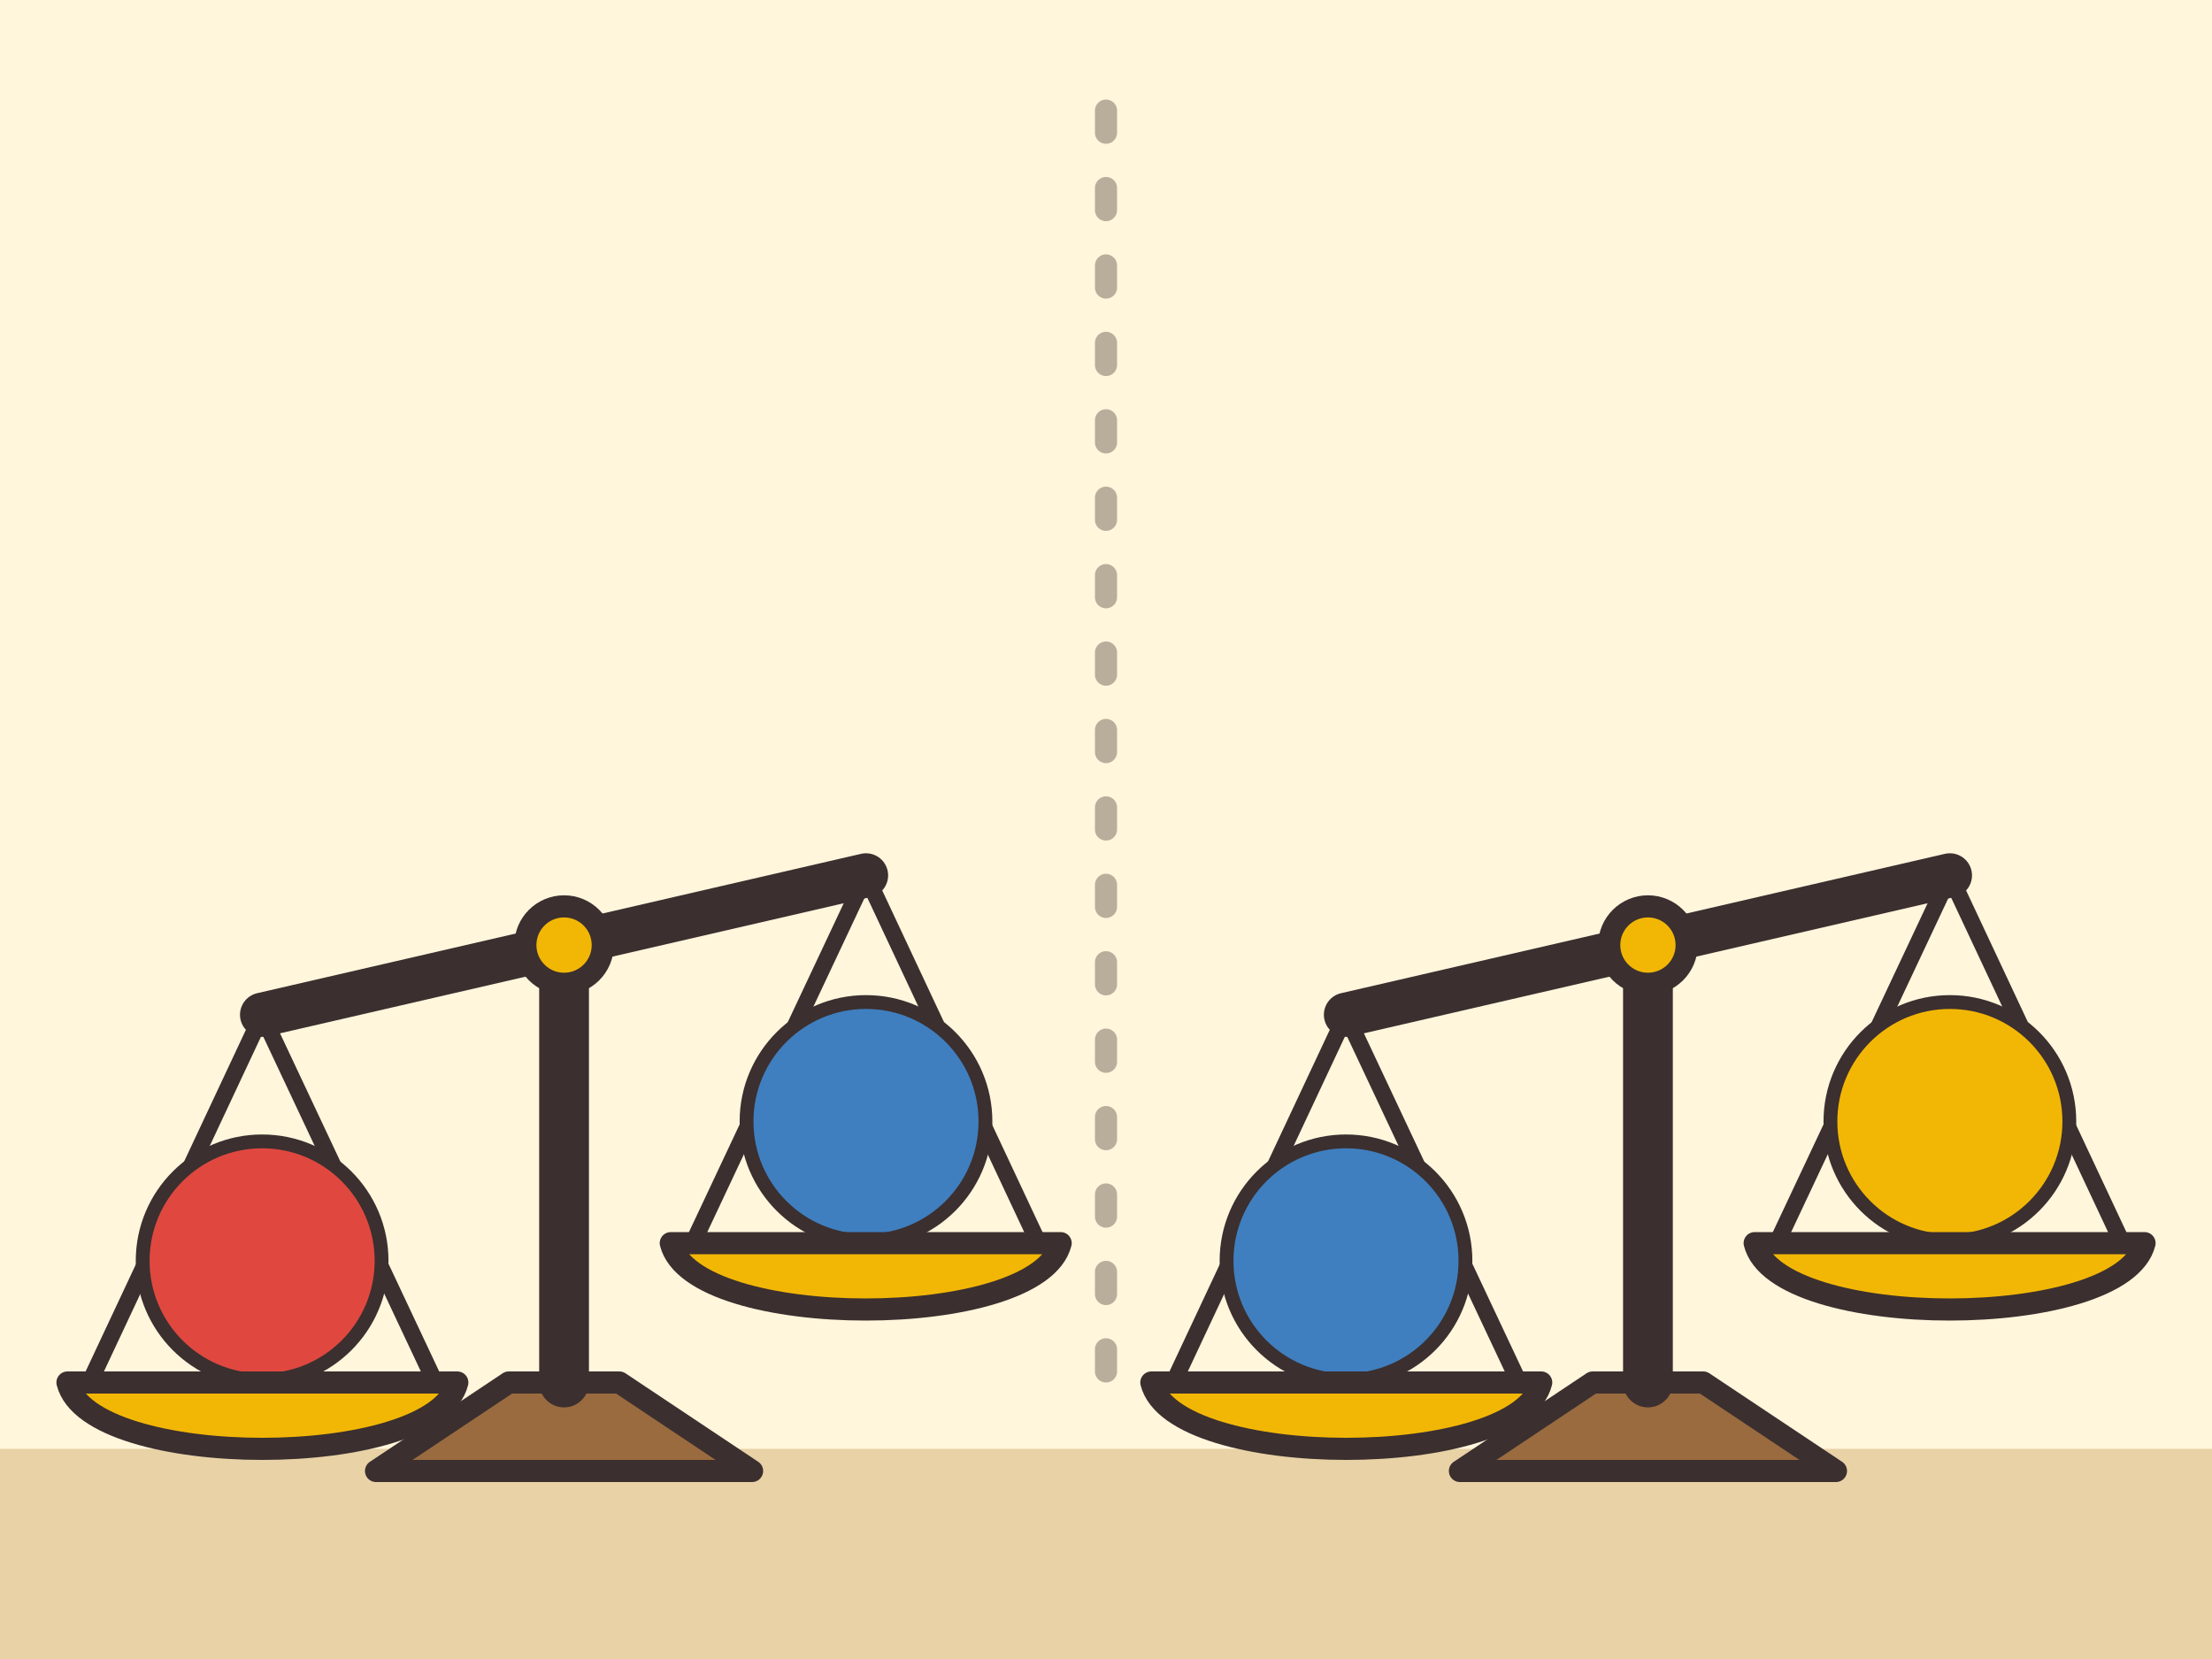
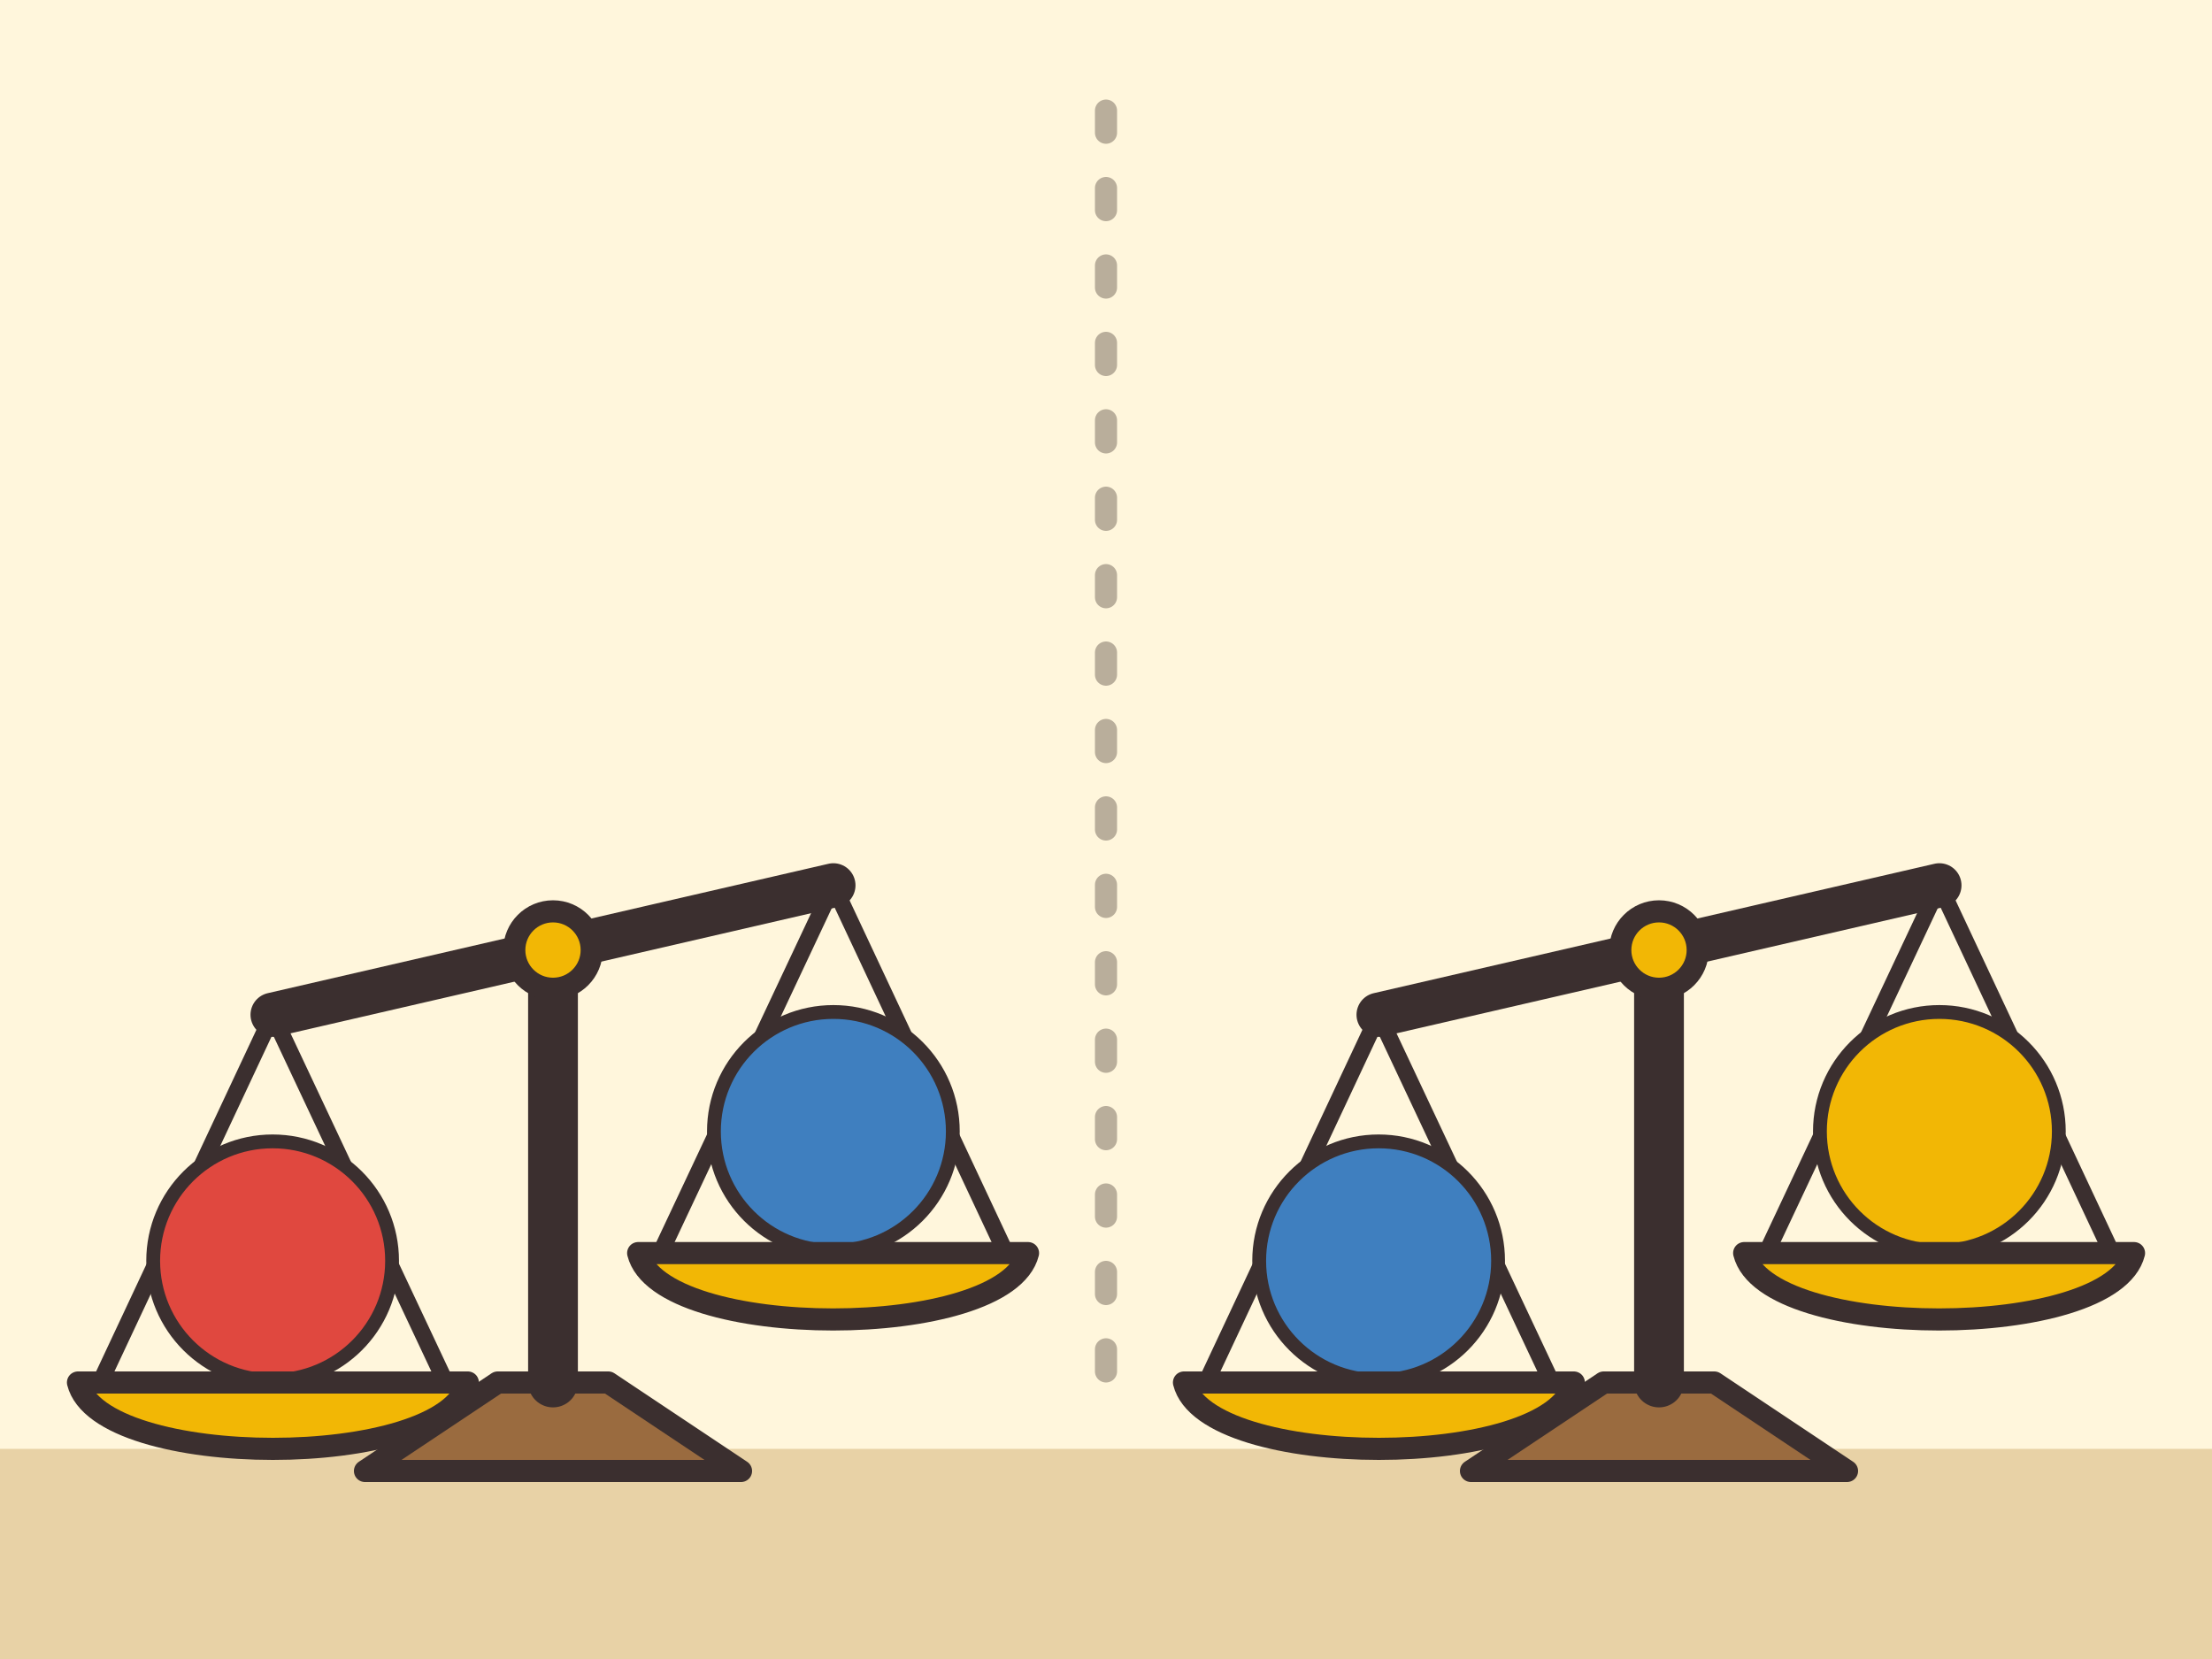
<svg xmlns="http://www.w3.org/2000/svg" viewBox="0 0 400 300">
  <rect width="400" height="300" fill="#fff6dc" />
  <rect x="0" y="262" width="400" height="38" fill="#e8d2a6" />
  <path d="M200 20V250" stroke="#b9ae9b" stroke-width="4" stroke-dasharray="4 10" stroke-linecap="round" />
-   <path d="M68 266H136L112 250H92z" fill="#9a6b3f" stroke="#3b2f2f" stroke-width="4" stroke-linejoin="round" />
-   <path d="M102 250V170.903" stroke="#3b2f2f" stroke-width="9" stroke-linecap="round" />
-   <path d="M47.4 183.5L156.6 158.3" stroke="#3b2f2f" stroke-width="8" stroke-linecap="round" />
-   <circle cx="102" cy="170.9" r="7" fill="#f2b705" stroke="#3b2f2f" stroke-width="4" />
-   <path d="M47.4 183.5L16.2 250.0M47.4 183.5L78.7 250.0" fill="none" stroke="#3b2f2f" stroke-width="3" stroke-linecap="round" />
-   <circle cx="47.4" cy="228.0" r="21.6" fill="#e0483f" stroke="#3b2f2f" stroke-width="2.5" stroke-linejoin="round" />
-   <path d="M12.2 250.0H82.7C78.7 266.0 16.2 266.0 12.2 250.0z" fill="#f2b705" stroke="#3b2f2f" stroke-width="4" stroke-linejoin="round" />
-   <path d="M156.6 158.3L125.3 224.8M156.6 158.3L187.8 224.8" fill="none" stroke="#3b2f2f" stroke-width="3" stroke-linecap="round" />
-   <circle cx="156.6" cy="202.8" r="21.6" fill="#3f7fbf" stroke="#3b2f2f" stroke-width="2.5" stroke-linejoin="round" />
-   <path d="M121.3 224.8H191.8C187.8 240.8 125.3 240.8 121.3 224.8z" fill="#f2b705" stroke="#3b2f2f" stroke-width="4" stroke-linejoin="round" />
-   <path d="M264 266H332L308 250H288z" fill="#9a6b3f" stroke="#3b2f2f" stroke-width="4" stroke-linejoin="round" />
-   <path d="M298 250V170.903" stroke="#3b2f2f" stroke-width="9" stroke-linecap="round" />
-   <path d="M243.4 183.5L352.6 158.3" stroke="#3b2f2f" stroke-width="8" stroke-linecap="round" />
-   <circle cx="298" cy="170.9" r="7" fill="#f2b705" stroke="#3b2f2f" stroke-width="4" />
-   <path d="M243.4 183.5L212.2 250.0M243.4 183.5L274.7 250.0" fill="none" stroke="#3b2f2f" stroke-width="3" stroke-linecap="round" />
-   <circle cx="243.4" cy="228.0" r="21.6" fill="#3f7fbf" stroke="#3b2f2f" stroke-width="2.5" stroke-linejoin="round" />
-   <path d="M208.2 250.0H278.7C274.7 266.0 212.2 266.0 208.2 250.0z" fill="#f2b705" stroke="#3b2f2f" stroke-width="4" stroke-linejoin="round" />
-   <path d="M352.6 158.3L321.3 224.8M352.6 158.3L383.8 224.8" fill="none" stroke="#3b2f2f" stroke-width="3" stroke-linecap="round" />
-   <circle cx="352.6" cy="202.8" r="21.6" fill="#f2b705" stroke="#3b2f2f" stroke-width="2.5" stroke-linejoin="round" />
-   <path d="M317.3 224.8H387.8C383.8 240.8 321.3 240.8 317.3 224.8z" fill="#f2b705" stroke="#3b2f2f" stroke-width="4" stroke-linejoin="round" />
+   <path d="M66 266H134L110 250H90z" fill="#9a6b3f" stroke="#3b2f2f" stroke-width="4" stroke-linejoin="round" />
+   <path d="M100 250V171.803" stroke="#3b2f2f" stroke-width="9" stroke-linecap="round" />
+   <path d="M49.3 183.5L150.7 160.1" stroke="#3b2f2f" stroke-width="8" stroke-linecap="round" />
+   <circle cx="100" cy="171.8" r="7" fill="#f2b705" stroke="#3b2f2f" stroke-width="4" />
+   <path d="M49.3 183.5L18.1 250.0M49.3 183.5L80.6 250.0" fill="none" stroke="#3b2f2f" stroke-width="3" stroke-linecap="round" />
+   <circle cx="49.3" cy="228.0" r="21.6" fill="#e0483f" stroke="#3b2f2f" stroke-width="2.5" stroke-linejoin="round" />
+   <path d="M14.1 250.0H84.6C80.6 266.0 18.1 266.0 14.1 250.0z" fill="#f2b705" stroke="#3b2f2f" stroke-width="4" stroke-linejoin="round" />
+   <path d="M150.7 160.1L119.4 226.6M150.7 160.1L181.9 226.6" fill="none" stroke="#3b2f2f" stroke-width="3" stroke-linecap="round" />
+   <circle cx="150.7" cy="204.6" r="21.6" fill="#3f7fbf" stroke="#3b2f2f" stroke-width="2.5" stroke-linejoin="round" />
+   <path d="M115.4 226.6H185.9C181.9 242.6 119.4 242.6 115.4 226.6z" fill="#f2b705" stroke="#3b2f2f" stroke-width="4" stroke-linejoin="round" />
+   <path d="M266 266H334L310 250H290z" fill="#9a6b3f" stroke="#3b2f2f" stroke-width="4" stroke-linejoin="round" />
+   <path d="M300 250V171.803" stroke="#3b2f2f" stroke-width="9" stroke-linecap="round" />
+   <path d="M249.3 183.5L350.7 160.1" stroke="#3b2f2f" stroke-width="8" stroke-linecap="round" />
+   <circle cx="300" cy="171.8" r="7" fill="#f2b705" stroke="#3b2f2f" stroke-width="4" />
+   <path d="M249.3 183.5L218.1 250.0M249.3 183.5L280.6 250.0" fill="none" stroke="#3b2f2f" stroke-width="3" stroke-linecap="round" />
+   <circle cx="249.3" cy="228.0" r="21.6" fill="#3f7fbf" stroke="#3b2f2f" stroke-width="2.5" stroke-linejoin="round" />
+   <path d="M214.1 250.0H284.6C280.6 266.0 218.1 266.0 214.1 250.0z" fill="#f2b705" stroke="#3b2f2f" stroke-width="4" stroke-linejoin="round" />
+   <path d="M350.7 160.1L319.4 226.6M350.7 160.1L381.9 226.6" fill="none" stroke="#3b2f2f" stroke-width="3" stroke-linecap="round" />
+   <circle cx="350.7" cy="204.6" r="21.6" fill="#f2b705" stroke="#3b2f2f" stroke-width="2.5" stroke-linejoin="round" />
+   <path d="M315.4 226.6H385.9C381.9 242.6 319.4 242.6 315.4 226.6z" fill="#f2b705" stroke="#3b2f2f" stroke-width="4" stroke-linejoin="round" />
</svg>
